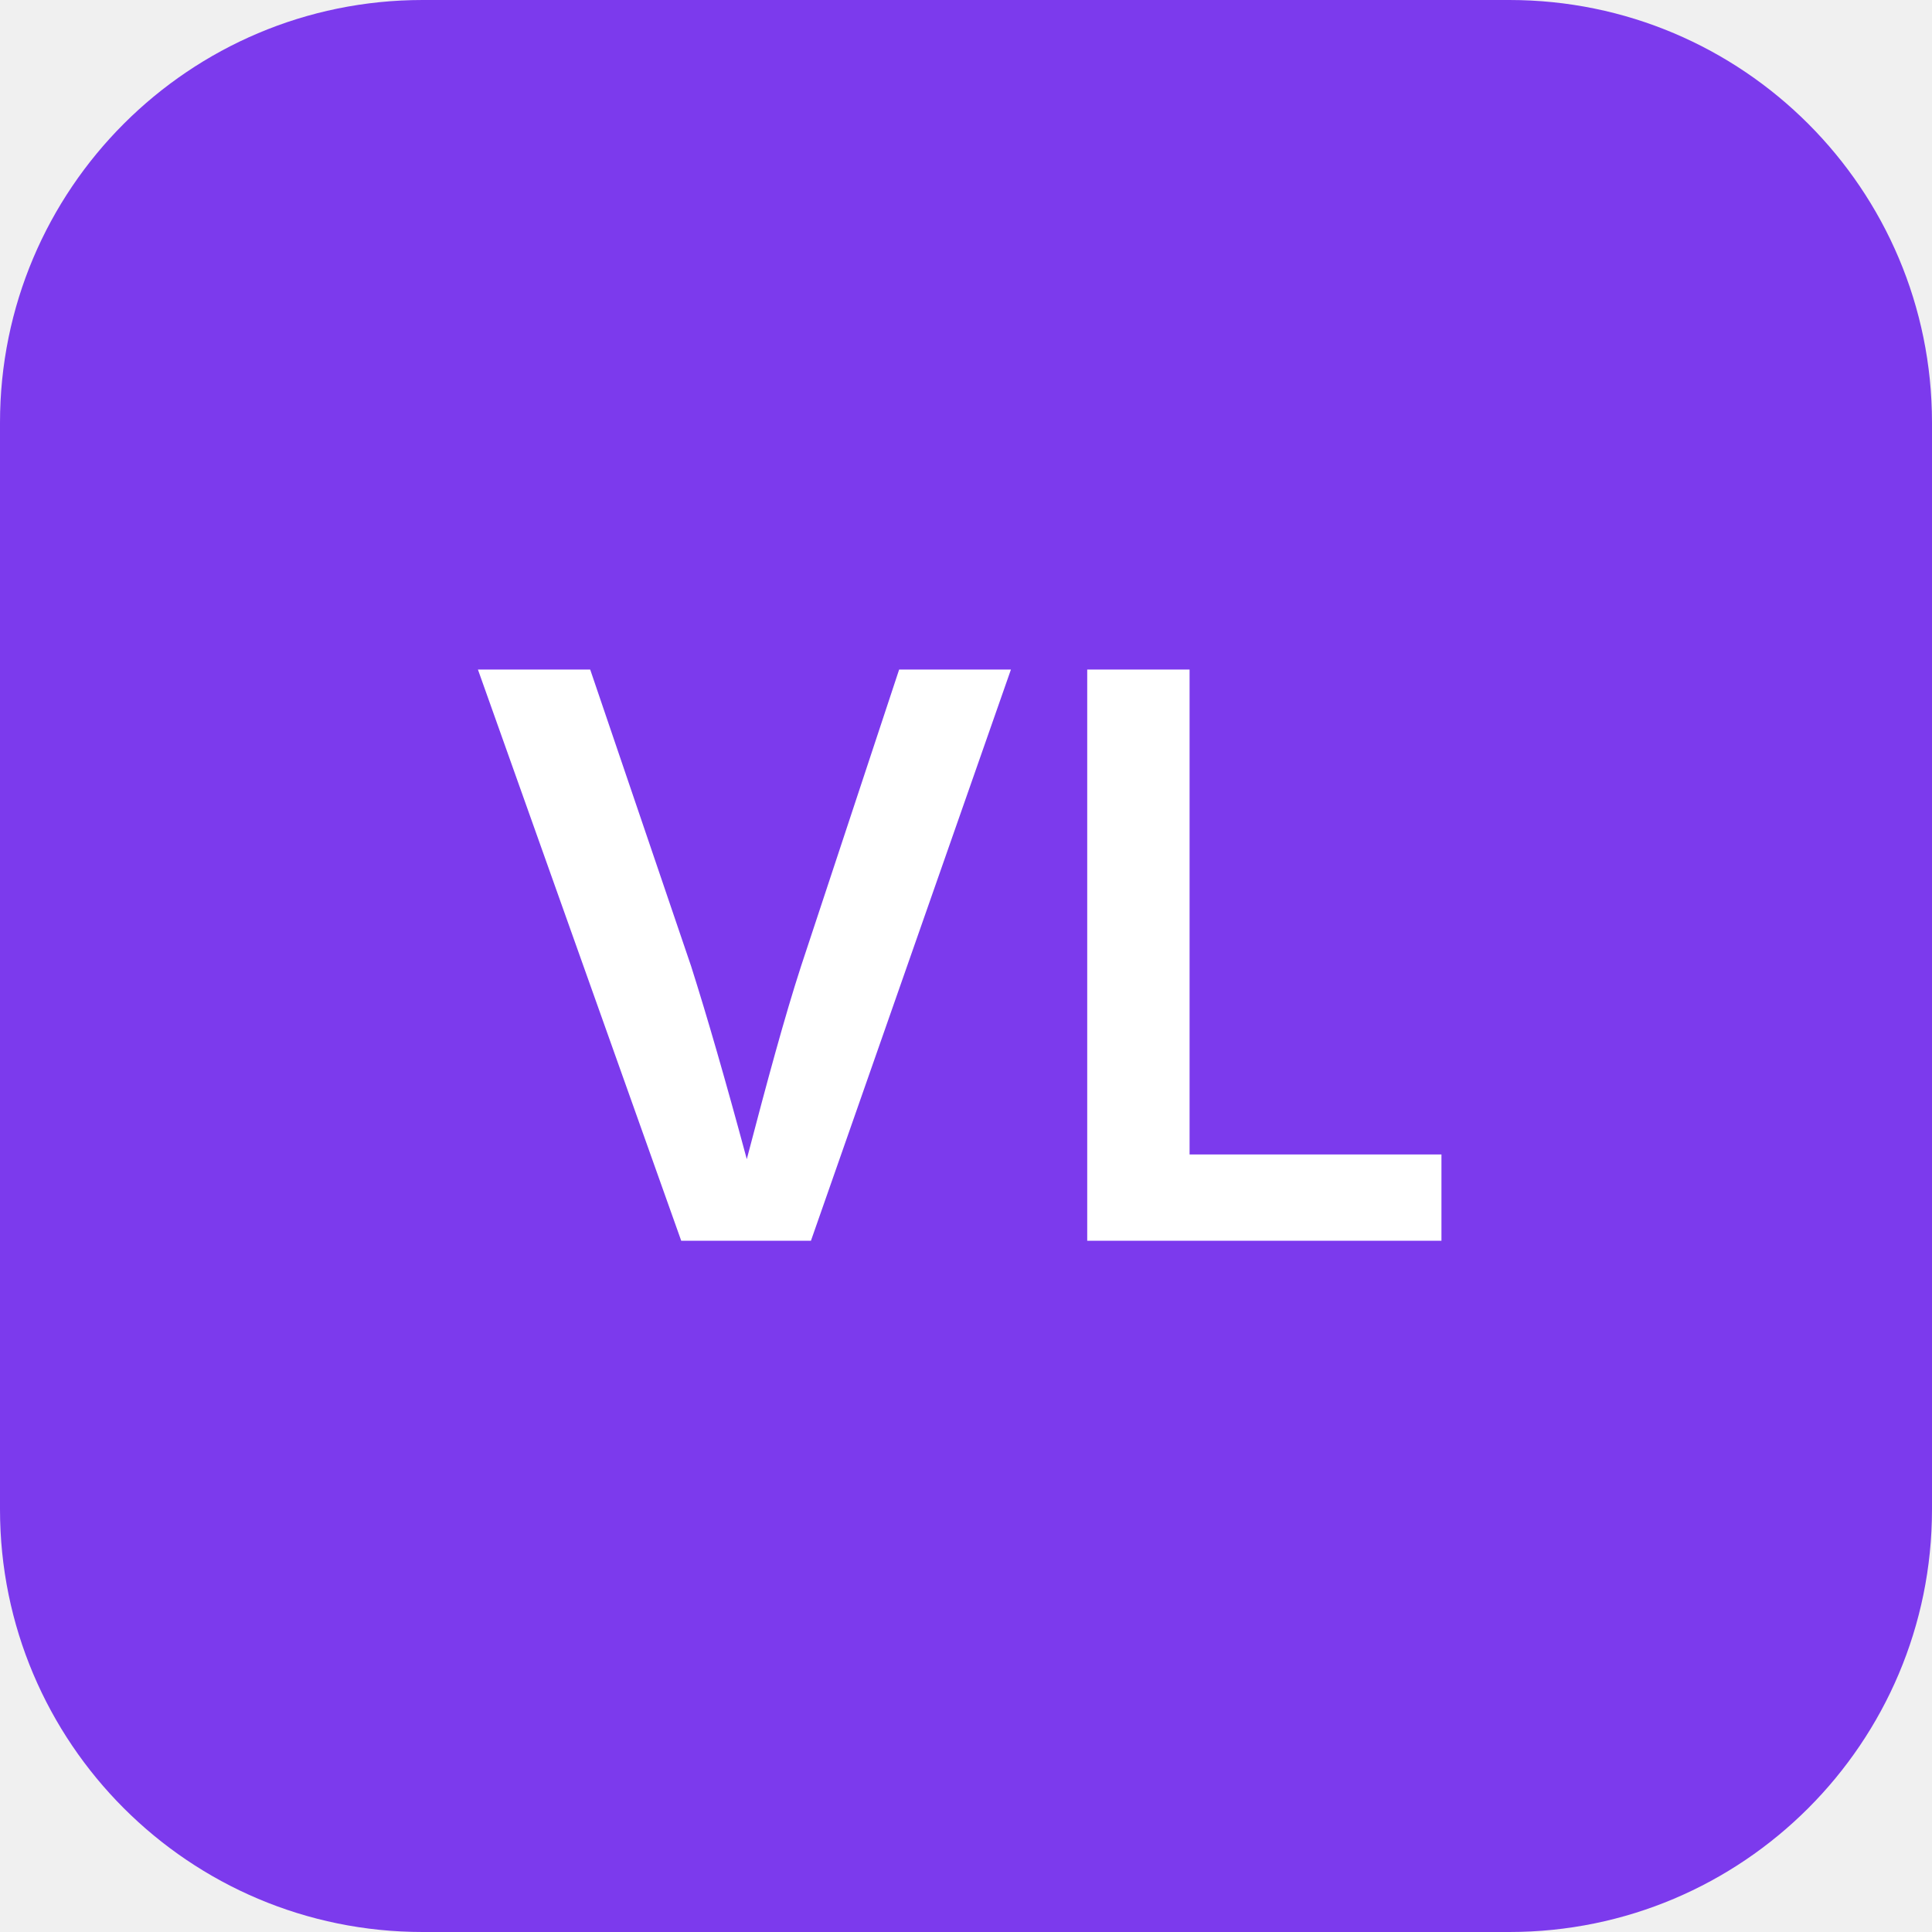
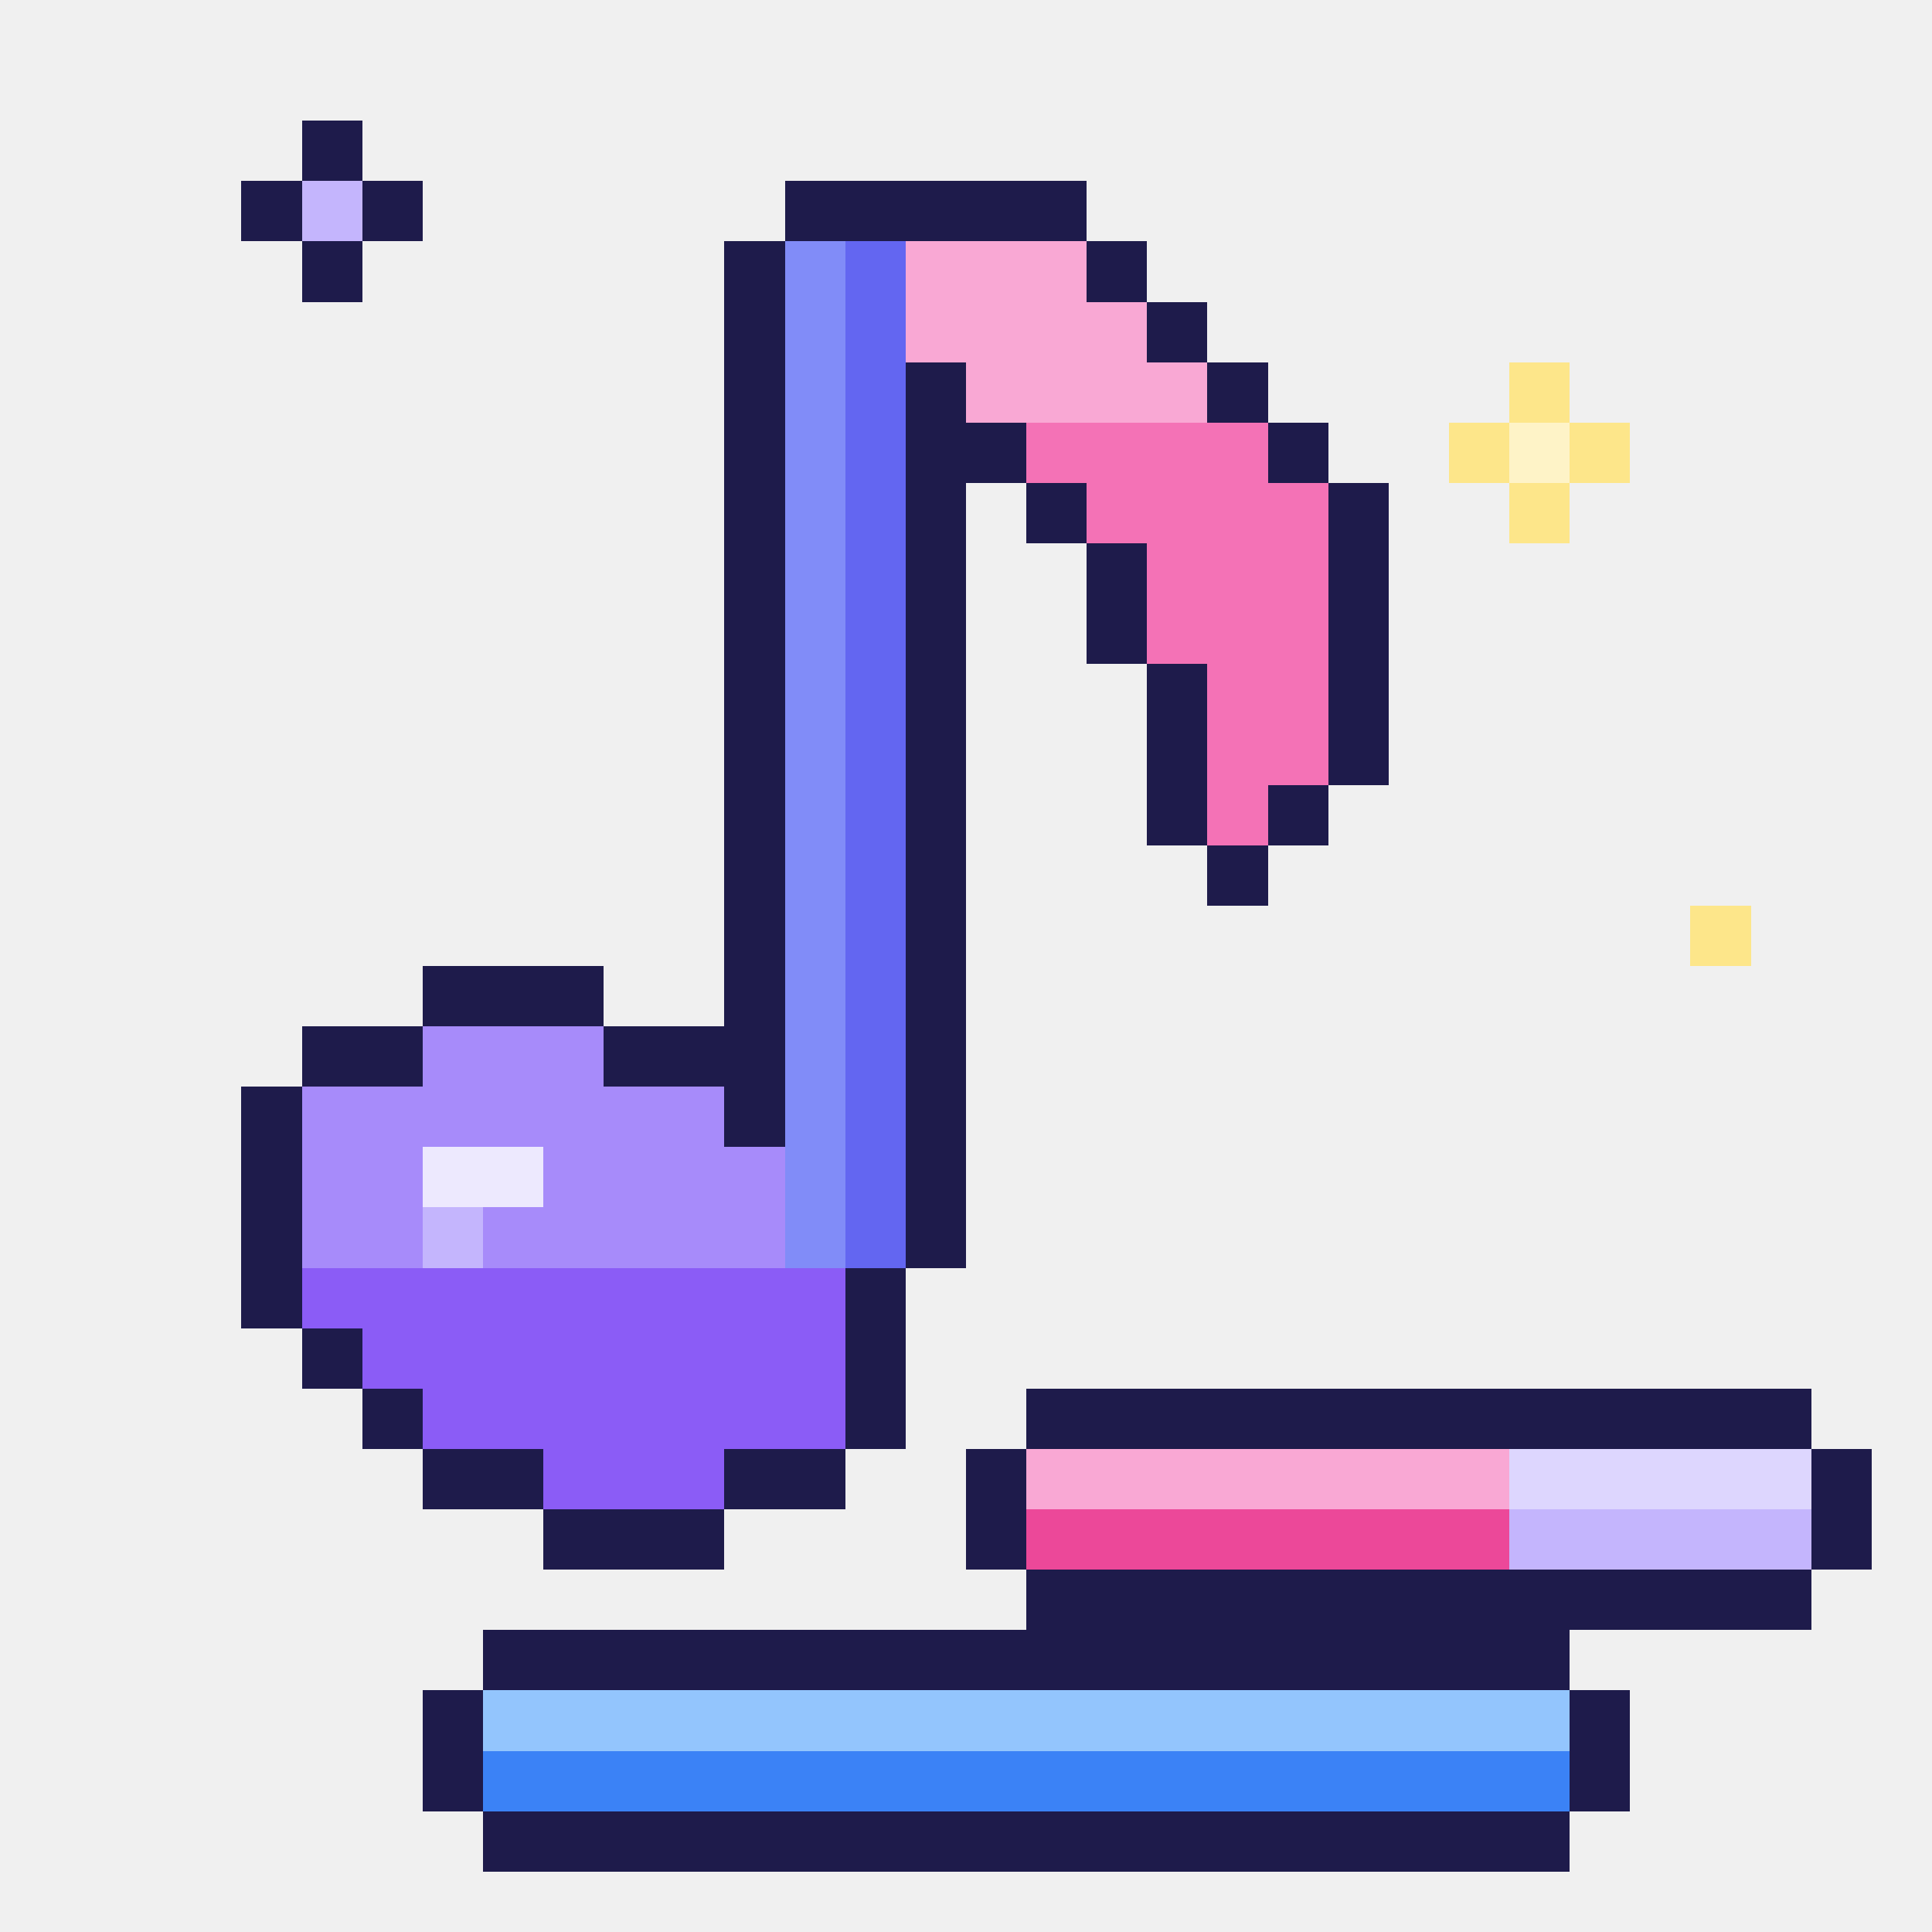
- <svg xmlns="http://www.w3.org/2000/svg" viewBox="0 0 64 64">
-   <rect width="64" height="64" rx="14" fill="#7c3aed" />
-   <text x="32" y="32" dy="0.35em" text-anchor="middle" font-family="ui-sans-serif, system-ui, -apple-system, sans-serif" font-size="26" font-weight="600" fill="#ffffff">VL</text>
+ <svg xmlns="http://www.w3.org/2000/svg" viewBox="0 0 32 32" shape-rendering="crispEdges">
+   <rect x="5" y="2" width="1" height="1" fill="#1e1b4b" />
+   <rect x="4" y="3" width="1" height="1" fill="#1e1b4b" />
+   <rect x="5" y="3" width="1" height="1" fill="#c4b5fd" />
+   <rect x="6" y="3" width="1" height="1" fill="#1e1b4b" />
+   <rect x="13" y="3" width="5" height="1" fill="#1e1b4b" />
+   <rect x="5" y="4" width="1" height="1" fill="#1e1b4b" />
+   <rect x="12" y="4" width="1" height="1" fill="#1e1b4b" />
+   <rect x="13" y="4" width="1" height="1" fill="#818cf8" />
+   <rect x="14" y="4" width="1" height="1" fill="#6366f1" />
+   <rect x="15" y="4" width="3" height="1" fill="#f9a8d4" />
+   <rect x="18" y="4" width="1" height="1" fill="#1e1b4b" />
+   <rect x="12" y="5" width="1" height="1" fill="#1e1b4b" />
+   <rect x="13" y="5" width="1" height="1" fill="#818cf8" />
+   <rect x="14" y="5" width="1" height="1" fill="#6366f1" />
+   <rect x="15" y="5" width="4" height="1" fill="#f9a8d4" />
+   <rect x="19" y="5" width="1" height="1" fill="#1e1b4b" />
+   <rect x="12" y="6" width="1" height="1" fill="#1e1b4b" />
+   <rect x="13" y="6" width="1" height="1" fill="#818cf8" />
+   <rect x="14" y="6" width="1" height="1" fill="#6366f1" />
+   <rect x="15" y="6" width="1" height="1" fill="#1e1b4b" />
+   <rect x="16" y="6" width="4" height="1" fill="#f9a8d4" />
+   <rect x="20" y="6" width="1" height="1" fill="#1e1b4b" />
+   <rect x="25" y="6" width="1" height="1" fill="#fde68a" />
+   <rect x="12" y="7" width="1" height="1" fill="#1e1b4b" />
+   <rect x="13" y="7" width="1" height="1" fill="#818cf8" />
+   <rect x="14" y="7" width="1" height="1" fill="#6366f1" />
+   <rect x="15" y="7" width="2" height="1" fill="#1e1b4b" />
+   <rect x="17" y="7" width="4" height="1" fill="#f472b6" />
+   <rect x="21" y="7" width="1" height="1" fill="#1e1b4b" />
+   <rect x="24" y="7" width="1" height="1" fill="#fde68a" />
+   <rect x="25" y="7" width="1" height="1" fill="#fef3c7" />
+   <rect x="26" y="7" width="1" height="1" fill="#fde68a" />
+   <rect x="12" y="8" width="1" height="1" fill="#1e1b4b" />
+   <rect x="13" y="8" width="1" height="1" fill="#818cf8" />
+   <rect x="14" y="8" width="1" height="1" fill="#6366f1" />
+   <rect x="15" y="8" width="1" height="1" fill="#1e1b4b" />
+   <rect x="17" y="8" width="1" height="1" fill="#1e1b4b" />
+   <rect x="18" y="8" width="4" height="1" fill="#f472b6" />
+   <rect x="22" y="8" width="1" height="1" fill="#1e1b4b" />
+   <rect x="25" y="8" width="1" height="1" fill="#fde68a" />
+   <rect x="12" y="9" width="1" height="1" fill="#1e1b4b" />
+   <rect x="13" y="9" width="1" height="1" fill="#818cf8" />
+   <rect x="14" y="9" width="1" height="1" fill="#6366f1" />
+   <rect x="15" y="9" width="1" height="1" fill="#1e1b4b" />
+   <rect x="18" y="9" width="1" height="1" fill="#1e1b4b" />
+   <rect x="19" y="9" width="3" height="1" fill="#f472b6" />
+   <rect x="22" y="9" width="1" height="1" fill="#1e1b4b" />
+   <rect x="12" y="10" width="1" height="1" fill="#1e1b4b" />
+   <rect x="13" y="10" width="1" height="1" fill="#818cf8" />
+   <rect x="14" y="10" width="1" height="1" fill="#6366f1" />
+   <rect x="15" y="10" width="1" height="1" fill="#1e1b4b" />
+   <rect x="18" y="10" width="1" height="1" fill="#1e1b4b" />
+   <rect x="19" y="10" width="3" height="1" fill="#f472b6" />
+   <rect x="22" y="10" width="1" height="1" fill="#1e1b4b" />
+   <rect x="12" y="11" width="1" height="1" fill="#1e1b4b" />
+   <rect x="13" y="11" width="1" height="1" fill="#818cf8" />
+   <rect x="14" y="11" width="1" height="1" fill="#6366f1" />
+   <rect x="15" y="11" width="1" height="1" fill="#1e1b4b" />
+   <rect x="19" y="11" width="1" height="1" fill="#1e1b4b" />
+   <rect x="20" y="11" width="2" height="1" fill="#f472b6" />
+   <rect x="22" y="11" width="1" height="1" fill="#1e1b4b" />
+   <rect x="12" y="12" width="1" height="1" fill="#1e1b4b" />
+   <rect x="13" y="12" width="1" height="1" fill="#818cf8" />
+   <rect x="14" y="12" width="1" height="1" fill="#6366f1" />
+   <rect x="15" y="12" width="1" height="1" fill="#1e1b4b" />
+   <rect x="19" y="12" width="1" height="1" fill="#1e1b4b" />
+   <rect x="20" y="12" width="2" height="1" fill="#f472b6" />
+   <rect x="22" y="12" width="1" height="1" fill="#1e1b4b" />
+   <rect x="12" y="13" width="1" height="1" fill="#1e1b4b" />
+   <rect x="13" y="13" width="1" height="1" fill="#818cf8" />
+   <rect x="14" y="13" width="1" height="1" fill="#6366f1" />
+   <rect x="15" y="13" width="1" height="1" fill="#1e1b4b" />
+   <rect x="19" y="13" width="1" height="1" fill="#1e1b4b" />
+   <rect x="20" y="13" width="1" height="1" fill="#f472b6" />
+   <rect x="21" y="13" width="1" height="1" fill="#1e1b4b" />
+   <rect x="12" y="14" width="1" height="1" fill="#1e1b4b" />
+   <rect x="13" y="14" width="1" height="1" fill="#818cf8" />
+   <rect x="14" y="14" width="1" height="1" fill="#6366f1" />
+   <rect x="15" y="14" width="1" height="1" fill="#1e1b4b" />
+   <rect x="20" y="14" width="1" height="1" fill="#1e1b4b" />
+   <rect x="12" y="15" width="1" height="1" fill="#1e1b4b" />
+   <rect x="13" y="15" width="1" height="1" fill="#818cf8" />
+   <rect x="14" y="15" width="1" height="1" fill="#6366f1" />
+   <rect x="15" y="15" width="1" height="1" fill="#1e1b4b" />
+   <rect x="28" y="15" width="1" height="1" fill="#fde68a" />
+   <rect x="7" y="16" width="3" height="1" fill="#1e1b4b" />
+   <rect x="12" y="16" width="1" height="1" fill="#1e1b4b" />
+   <rect x="13" y="16" width="1" height="1" fill="#818cf8" />
+   <rect x="14" y="16" width="1" height="1" fill="#6366f1" />
+   <rect x="15" y="16" width="1" height="1" fill="#1e1b4b" />
+   <rect x="5" y="17" width="2" height="1" fill="#1e1b4b" />
+   <rect x="7" y="17" width="3" height="1" fill="#a78bfa" />
+   <rect x="10" y="17" width="3" height="1" fill="#1e1b4b" />
+   <rect x="13" y="17" width="1" height="1" fill="#818cf8" />
+   <rect x="14" y="17" width="1" height="1" fill="#6366f1" />
+   <rect x="15" y="17" width="1" height="1" fill="#1e1b4b" />
+   <rect x="4" y="18" width="1" height="1" fill="#1e1b4b" />
+   <rect x="5" y="18" width="7" height="1" fill="#a78bfa" />
+   <rect x="12" y="18" width="1" height="1" fill="#1e1b4b" />
+   <rect x="13" y="18" width="1" height="1" fill="#818cf8" />
+   <rect x="14" y="18" width="1" height="1" fill="#6366f1" />
+   <rect x="15" y="18" width="1" height="1" fill="#1e1b4b" />
+   <rect x="4" y="19" width="1" height="1" fill="#1e1b4b" />
+   <rect x="5" y="19" width="2" height="1" fill="#a78bfa" />
+   <rect x="7" y="19" width="2" height="1" fill="#ede9fe" />
+   <rect x="9" y="19" width="4" height="1" fill="#a78bfa" />
+   <rect x="13" y="19" width="1" height="1" fill="#818cf8" />
+   <rect x="14" y="19" width="1" height="1" fill="#6366f1" />
+   <rect x="15" y="19" width="1" height="1" fill="#1e1b4b" />
+   <rect x="4" y="20" width="1" height="1" fill="#1e1b4b" />
+   <rect x="5" y="20" width="2" height="1" fill="#a78bfa" />
+   <rect x="7" y="20" width="1" height="1" fill="#c4b5fd" />
+   <rect x="8" y="20" width="5" height="1" fill="#a78bfa" />
+   <rect x="13" y="20" width="1" height="1" fill="#818cf8" />
+   <rect x="14" y="20" width="1" height="1" fill="#6366f1" />
+   <rect x="15" y="20" width="1" height="1" fill="#1e1b4b" />
+   <rect x="4" y="21" width="1" height="1" fill="#1e1b4b" />
+   <rect x="5" y="21" width="9" height="1" fill="#8b5cf6" />
+   <rect x="14" y="21" width="1" height="1" fill="#1e1b4b" />
+   <rect x="5" y="22" width="1" height="1" fill="#1e1b4b" />
+   <rect x="6" y="22" width="8" height="1" fill="#8b5cf6" />
+   <rect x="14" y="22" width="1" height="1" fill="#1e1b4b" />
+   <rect x="6" y="23" width="1" height="1" fill="#1e1b4b" />
+   <rect x="7" y="23" width="7" height="1" fill="#8b5cf6" />
+   <rect x="14" y="23" width="1" height="1" fill="#1e1b4b" />
+   <rect x="17" y="23" width="13" height="1" fill="#1e1b4b" />
+   <rect x="7" y="24" width="2" height="1" fill="#1e1b4b" />
+   <rect x="9" y="24" width="3" height="1" fill="#8b5cf6" />
+   <rect x="12" y="24" width="2" height="1" fill="#1e1b4b" />
+   <rect x="16" y="24" width="1" height="1" fill="#1e1b4b" />
+   <rect x="17" y="24" width="8" height="1" fill="#f9a8d4" />
+   <rect x="25" y="24" width="5" height="1" fill="#ddd6fe" />
+   <rect x="30" y="24" width="1" height="1" fill="#1e1b4b" />
+   <rect x="9" y="25" width="3" height="1" fill="#1e1b4b" />
+   <rect x="16" y="25" width="1" height="1" fill="#1e1b4b" />
+   <rect x="17" y="25" width="8" height="1" fill="#ec4899" />
+   <rect x="25" y="25" width="5" height="1" fill="#c4b5fd" />
+   <rect x="30" y="25" width="1" height="1" fill="#1e1b4b" />
+   <rect x="17" y="26" width="13" height="1" fill="#1e1b4b" />
+   <rect x="8" y="27" width="18" height="1" fill="#1e1b4b" />
+   <rect x="7" y="28" width="1" height="1" fill="#1e1b4b" />
+   <rect x="8" y="28" width="18" height="1" fill="#93c5fd" />
+   <rect x="26" y="28" width="1" height="1" fill="#1e1b4b" />
+   <rect x="7" y="29" width="1" height="1" fill="#1e1b4b" />
+   <rect x="8" y="29" width="18" height="1" fill="#3b82f6" />
+   <rect x="26" y="29" width="1" height="1" fill="#1e1b4b" />
+   <rect x="8" y="30" width="18" height="1" fill="#1e1b4b" />
</svg>
